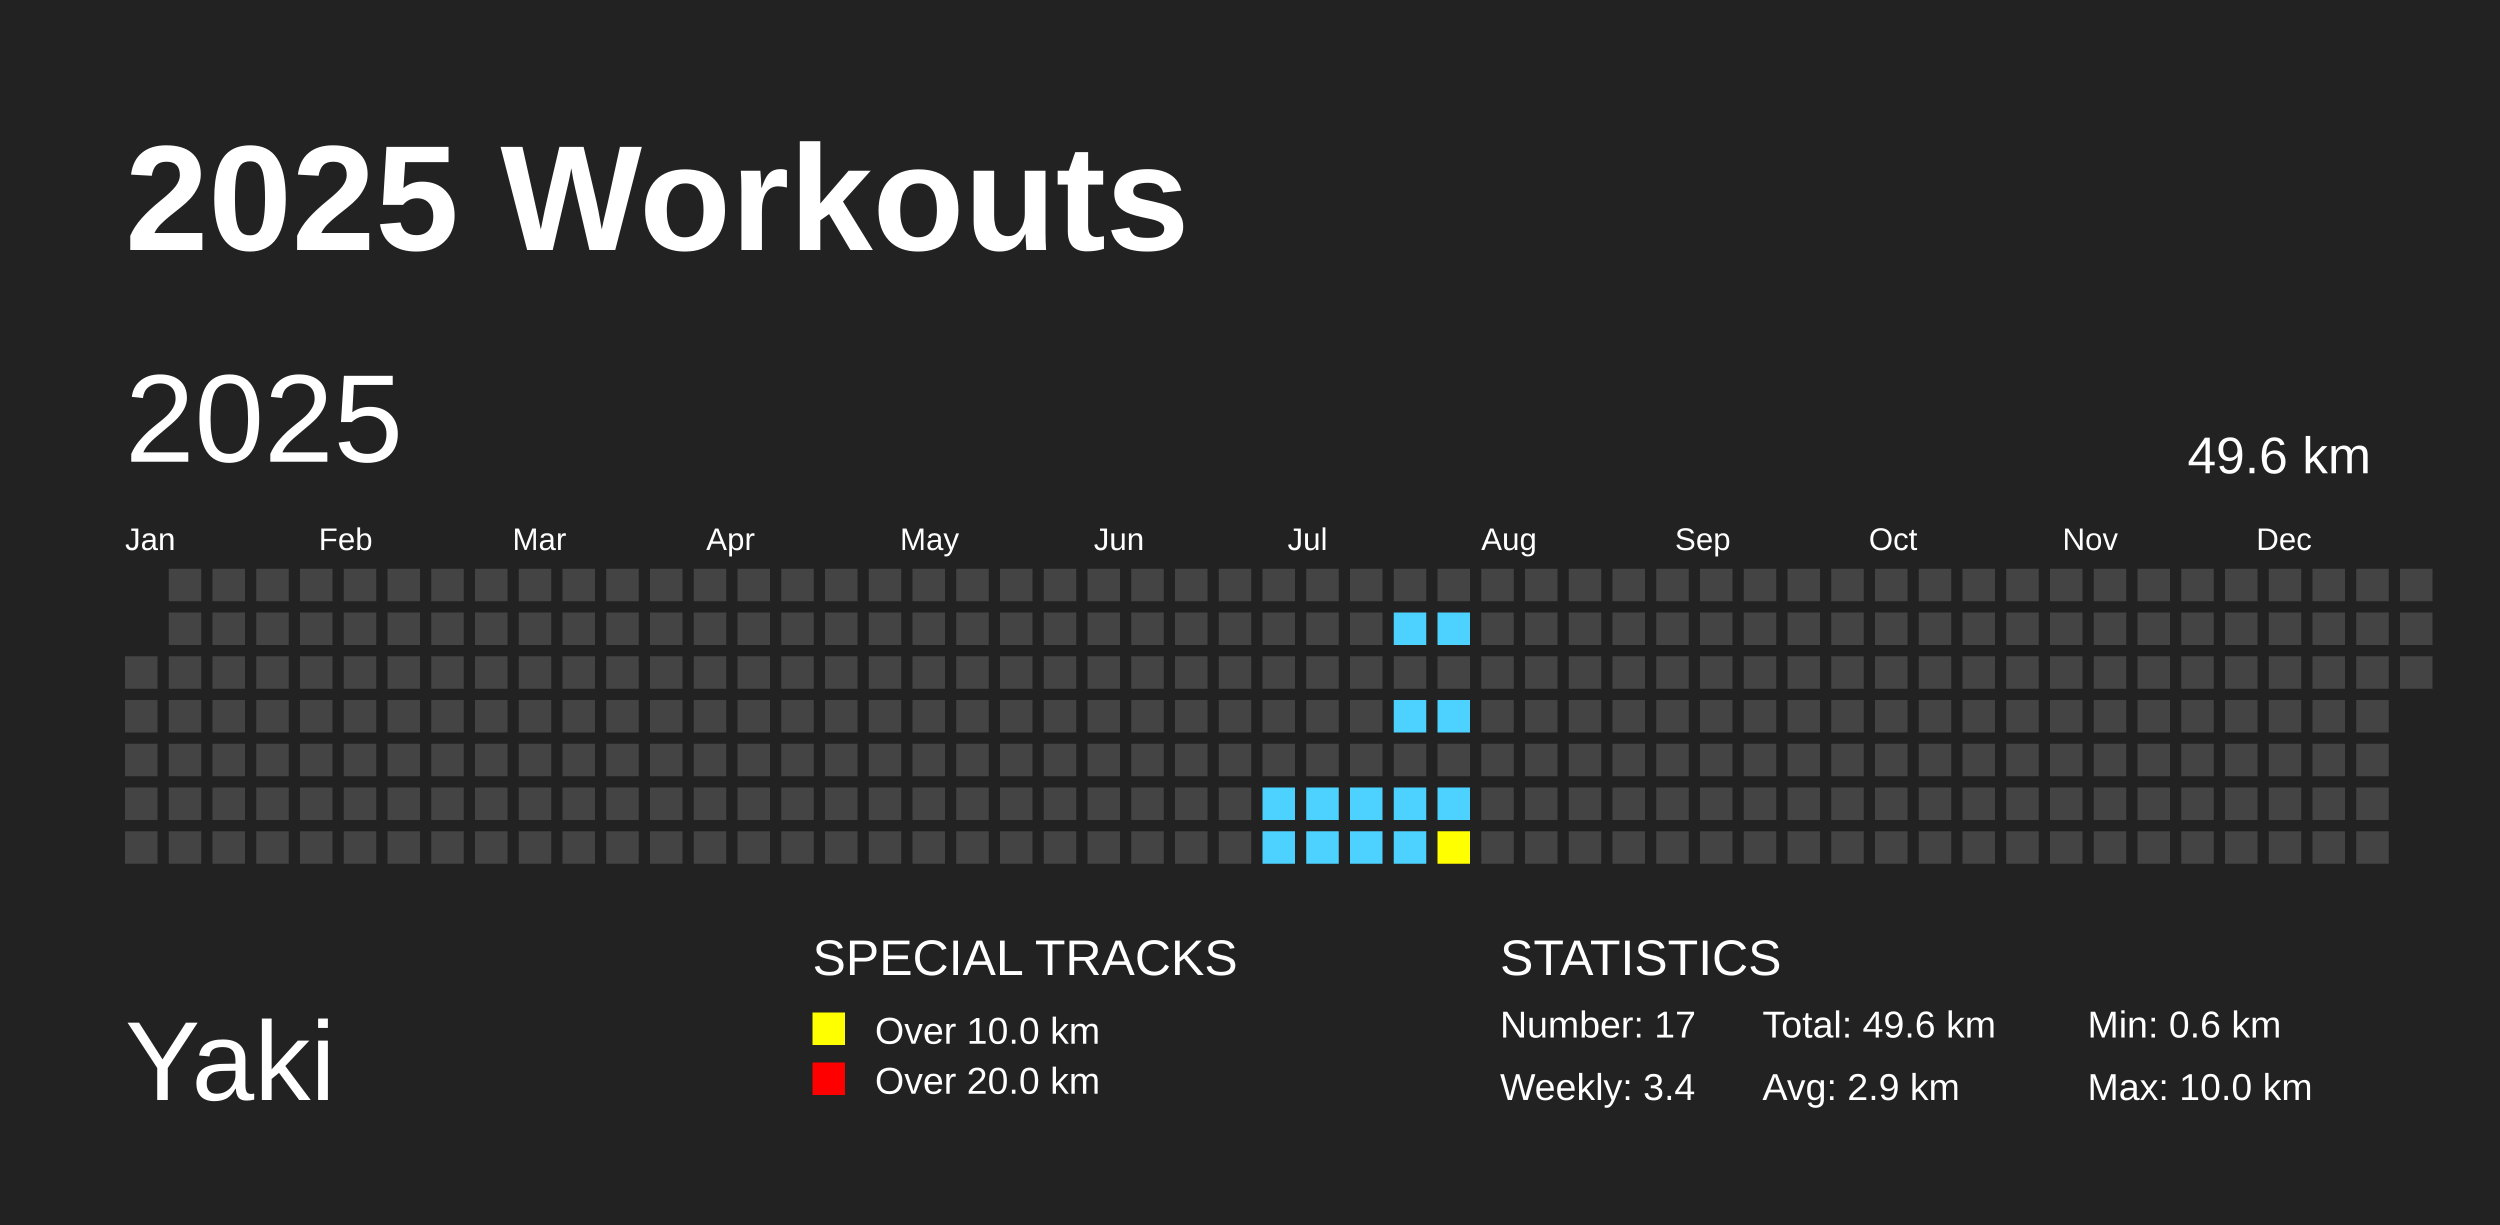
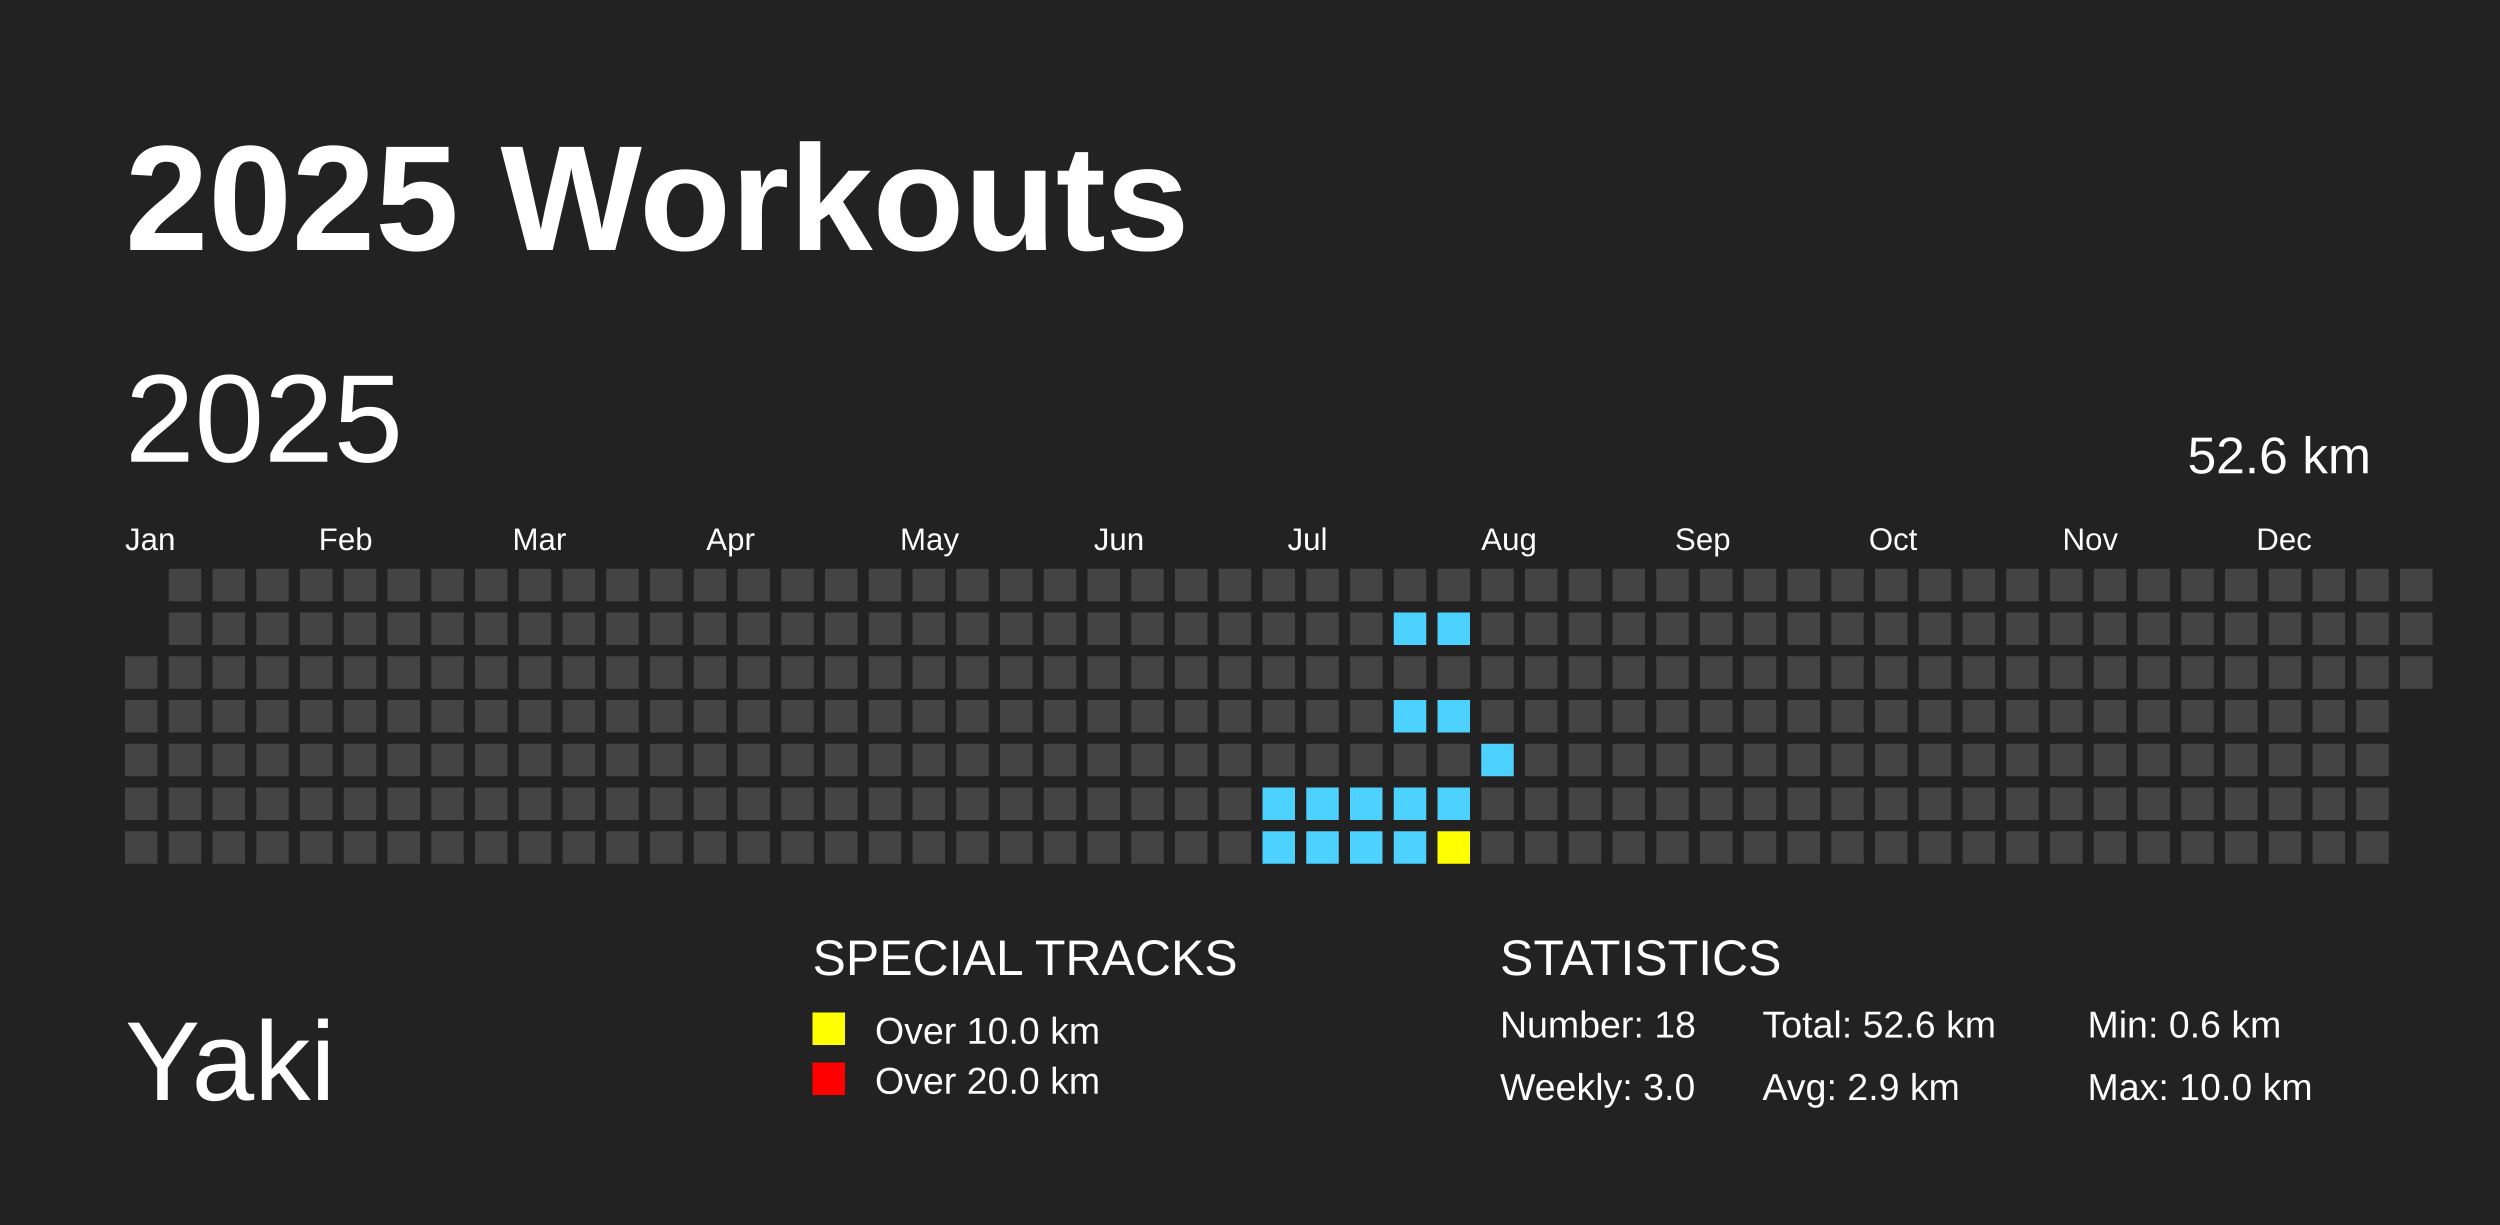
<svg xmlns="http://www.w3.org/2000/svg" baseProfile="full" height="98mm" version="1.1" viewBox="0,0,200,98" width="200mm">
  <defs />
  <rect fill="#222222" height="98" width="200" x="0" y="0" />
  <text fill="#FFFFFF" style="font-size:12px; font-family:Arial; font-weight:bold;" x="10" y="20">2025 Workouts</text>
  <text fill="#FFFFFF" style="font-size:9px; font-family:Arial" x="10" y="88">Yaki</text>
  <text fill="#FFFFFF" style="font-size:4px; font-family:Arial" x="65" y="78">SPECIAL TRACKS</text>
  <rect fill="yellow" height="2.6" width="2.6" x="65" y="81" />
  <text fill="#FFFFFF" style="font-size:3px; font-family:Arial" x="70" y="83.5">Over 10.0 km</text>
  <rect fill="red" height="2.6" width="2.6" x="65" y="85" />
  <text fill="#FFFFFF" style="font-size:3px; font-family:Arial" x="70" y="87.5">Over 20.0 km</text>
  <text fill="#FFFFFF" style="font-size:4px; font-family:Arial" x="120" y="78">STATISTICS</text>
-   <text fill="#FFFFFF" style="font-size:3px; font-family:Arial" x="120" y="83">Number: 17</text>
-   <text fill="#FFFFFF" style="font-size:3px; font-family:Arial" x="120" y="88">Weekly: 3.4</text>
-   <text fill="#FFFFFF" style="font-size:3px; font-family:Arial" x="141" y="83">Total: 49.6 km</text>
+   <text fill="#FFFFFF" style="font-size:3px; font-family:Arial" x="120" y="83">Number: 18</text>
+   <text fill="#FFFFFF" style="font-size:3px; font-family:Arial" x="120" y="88">Weekly: 3.0</text>
+   <text fill="#FFFFFF" style="font-size:3px; font-family:Arial" x="141" y="83">Total: 52.6 km</text>
  <text fill="#FFFFFF" style="font-size:3px; font-family:Arial" x="141" y="88">Avg: 2.9 km</text>
  <text fill="#FFFFFF" style="font-size:3px; font-family:Arial" x="167" y="83">Min: 0.6 km</text>
  <text fill="#FFFFFF" style="font-size:3px; font-family:Arial" x="167" y="88">Max: 10.0 km</text>
  <text dominant-baseline="hanging" fill="#FFFFFF" style="font-size:10.0px; font-family:Arial;" x="10" y="30">2025</text>
-   <text dominant-baseline="hanging" fill="#FFFFFF" style="font-size:4.125px; font-family:Arial;" x="175" y="35">49.6 km</text>
+   <text dominant-baseline="hanging" fill="#FFFFFF" style="font-size:4.125px; font-family:Arial;" x="175" y="35">52.6 km</text>
  <text fill="#FFFFFF" style="font-size:2.5px; font-family:Arial" x="10.0" y="44">Jan</text>
  <text fill="#FFFFFF" style="font-size:2.5px; font-family:Arial" x="25.5" y="44">Feb</text>
  <text fill="#FFFFFF" style="font-size:2.5px; font-family:Arial" x="41.0" y="44">Mar</text>
  <text fill="#FFFFFF" style="font-size:2.5px; font-family:Arial" x="56.5" y="44">Apr</text>
  <text fill="#FFFFFF" style="font-size:2.5px; font-family:Arial" x="72.0" y="44">May</text>
  <text fill="#FFFFFF" style="font-size:2.5px; font-family:Arial" x="87.5" y="44">Jun</text>
  <text fill="#FFFFFF" style="font-size:2.5px; font-family:Arial" x="103.0" y="44">Jul</text>
  <text fill="#FFFFFF" style="font-size:2.5px; font-family:Arial" x="118.5" y="44">Aug</text>
  <text fill="#FFFFFF" style="font-size:2.5px; font-family:Arial" x="134.0" y="44">Sep</text>
  <text fill="#FFFFFF" style="font-size:2.5px; font-family:Arial" x="149.5" y="44">Oct</text>
  <text fill="#FFFFFF" style="font-size:2.5px; font-family:Arial" x="165.0" y="44">Nov</text>
  <text fill="#FFFFFF" style="font-size:2.5px; font-family:Arial" x="180.5" y="44">Dec</text>
  <rect fill="#444444" height="2.6" width="2.6" x="10.0" y="52.5" />
  <rect fill="#444444" height="2.6" width="2.6" x="10.0" y="56.0" />
  <rect fill="#444444" height="2.6" width="2.6" x="10.0" y="59.5" />
  <rect fill="#444444" height="2.6" width="2.6" x="10.0" y="63.0" />
  <rect fill="#444444" height="2.6" width="2.6" x="10.0" y="66.5" />
  <rect fill="#444444" height="2.6" width="2.6" x="13.5" y="45.5" />
  <rect fill="#444444" height="2.6" width="2.6" x="13.5" y="49.0" />
  <rect fill="#444444" height="2.6" width="2.6" x="13.5" y="52.5" />
  <rect fill="#444444" height="2.6" width="2.6" x="13.5" y="56.0" />
  <rect fill="#444444" height="2.6" width="2.6" x="13.5" y="59.5" />
  <rect fill="#444444" height="2.6" width="2.6" x="13.5" y="63.0" />
  <rect fill="#444444" height="2.6" width="2.6" x="13.5" y="66.5" />
  <rect fill="#444444" height="2.6" width="2.6" x="17.0" y="45.5" />
  <rect fill="#444444" height="2.6" width="2.6" x="17.0" y="49.0" />
  <rect fill="#444444" height="2.6" width="2.6" x="17.0" y="52.5" />
  <rect fill="#444444" height="2.6" width="2.6" x="17.0" y="56.0" />
  <rect fill="#444444" height="2.6" width="2.6" x="17.0" y="59.5" />
  <rect fill="#444444" height="2.6" width="2.6" x="17.0" y="63.0" />
  <rect fill="#444444" height="2.6" width="2.6" x="17.0" y="66.5" />
  <rect fill="#444444" height="2.6" width="2.6" x="20.5" y="45.5" />
  <rect fill="#444444" height="2.6" width="2.6" x="20.5" y="49.0" />
  <rect fill="#444444" height="2.6" width="2.6" x="20.5" y="52.5" />
  <rect fill="#444444" height="2.6" width="2.6" x="20.5" y="56.0" />
  <rect fill="#444444" height="2.6" width="2.6" x="20.5" y="59.5" />
  <rect fill="#444444" height="2.6" width="2.6" x="20.5" y="63.0" />
  <rect fill="#444444" height="2.6" width="2.6" x="20.5" y="66.5" />
  <rect fill="#444444" height="2.6" width="2.6" x="24.0" y="45.5" />
  <rect fill="#444444" height="2.6" width="2.6" x="24.0" y="49.0" />
  <rect fill="#444444" height="2.6" width="2.6" x="24.0" y="52.5" />
  <rect fill="#444444" height="2.6" width="2.6" x="24.0" y="56.0" />
  <rect fill="#444444" height="2.6" width="2.6" x="24.0" y="59.5" />
  <rect fill="#444444" height="2.6" width="2.6" x="24.0" y="63.0" />
  <rect fill="#444444" height="2.6" width="2.6" x="24.0" y="66.5" />
  <rect fill="#444444" height="2.6" width="2.6" x="27.5" y="45.5" />
  <rect fill="#444444" height="2.6" width="2.6" x="27.5" y="49.0" />
  <rect fill="#444444" height="2.6" width="2.6" x="27.5" y="52.5" />
  <rect fill="#444444" height="2.6" width="2.6" x="27.5" y="56.0" />
  <rect fill="#444444" height="2.6" width="2.6" x="27.5" y="59.5" />
  <rect fill="#444444" height="2.6" width="2.6" x="27.5" y="63.0" />
  <rect fill="#444444" height="2.6" width="2.6" x="27.5" y="66.5" />
  <rect fill="#444444" height="2.6" width="2.6" x="31.0" y="45.5" />
  <rect fill="#444444" height="2.6" width="2.6" x="31.0" y="49.0" />
  <rect fill="#444444" height="2.6" width="2.6" x="31.0" y="52.5" />
  <rect fill="#444444" height="2.6" width="2.6" x="31.0" y="56.0" />
  <rect fill="#444444" height="2.6" width="2.6" x="31.0" y="59.5" />
  <rect fill="#444444" height="2.6" width="2.6" x="31.0" y="63.0" />
  <rect fill="#444444" height="2.6" width="2.6" x="31.0" y="66.5" />
  <rect fill="#444444" height="2.6" width="2.6" x="34.5" y="45.5" />
  <rect fill="#444444" height="2.6" width="2.6" x="34.5" y="49.0" />
  <rect fill="#444444" height="2.6" width="2.6" x="34.5" y="52.5" />
  <rect fill="#444444" height="2.6" width="2.6" x="34.5" y="56.0" />
  <rect fill="#444444" height="2.6" width="2.6" x="34.5" y="59.5" />
  <rect fill="#444444" height="2.6" width="2.6" x="34.5" y="63.0" />
  <rect fill="#444444" height="2.6" width="2.6" x="34.5" y="66.5" />
  <rect fill="#444444" height="2.6" width="2.6" x="38.0" y="45.5" />
  <rect fill="#444444" height="2.6" width="2.6" x="38.0" y="49.0" />
  <rect fill="#444444" height="2.6" width="2.6" x="38.0" y="52.5" />
  <rect fill="#444444" height="2.6" width="2.6" x="38.0" y="56.0" />
  <rect fill="#444444" height="2.6" width="2.6" x="38.0" y="59.5" />
  <rect fill="#444444" height="2.6" width="2.6" x="38.0" y="63.0" />
  <rect fill="#444444" height="2.6" width="2.6" x="38.0" y="66.5" />
  <rect fill="#444444" height="2.6" width="2.6" x="41.5" y="45.5" />
  <rect fill="#444444" height="2.6" width="2.6" x="41.5" y="49.0" />
  <rect fill="#444444" height="2.6" width="2.6" x="41.5" y="52.5" />
  <rect fill="#444444" height="2.6" width="2.6" x="41.5" y="56.0" />
  <rect fill="#444444" height="2.6" width="2.6" x="41.5" y="59.5" />
  <rect fill="#444444" height="2.6" width="2.6" x="41.5" y="63.0" />
  <rect fill="#444444" height="2.6" width="2.6" x="41.5" y="66.5" />
  <rect fill="#444444" height="2.6" width="2.6" x="45.0" y="45.5" />
  <rect fill="#444444" height="2.6" width="2.6" x="45.0" y="49.0" />
  <rect fill="#444444" height="2.6" width="2.6" x="45.0" y="52.5" />
  <rect fill="#444444" height="2.6" width="2.6" x="45.0" y="56.0" />
  <rect fill="#444444" height="2.6" width="2.6" x="45.0" y="59.5" />
  <rect fill="#444444" height="2.6" width="2.6" x="45.0" y="63.0" />
  <rect fill="#444444" height="2.6" width="2.6" x="45.0" y="66.5" />
  <rect fill="#444444" height="2.6" width="2.6" x="48.5" y="45.5" />
  <rect fill="#444444" height="2.6" width="2.6" x="48.5" y="49.0" />
  <rect fill="#444444" height="2.6" width="2.6" x="48.5" y="52.5" />
  <rect fill="#444444" height="2.6" width="2.6" x="48.5" y="56.0" />
  <rect fill="#444444" height="2.6" width="2.6" x="48.5" y="59.5" />
  <rect fill="#444444" height="2.6" width="2.6" x="48.5" y="63.0" />
  <rect fill="#444444" height="2.6" width="2.6" x="48.5" y="66.5" />
  <rect fill="#444444" height="2.6" width="2.6" x="52.0" y="45.5" />
  <rect fill="#444444" height="2.6" width="2.6" x="52.0" y="49.0" />
  <rect fill="#444444" height="2.6" width="2.6" x="52.0" y="52.5" />
  <rect fill="#444444" height="2.6" width="2.6" x="52.0" y="56.0" />
  <rect fill="#444444" height="2.6" width="2.6" x="52.0" y="59.5" />
  <rect fill="#444444" height="2.6" width="2.6" x="52.0" y="63.0" />
  <rect fill="#444444" height="2.6" width="2.6" x="52.0" y="66.5" />
  <rect fill="#444444" height="2.6" width="2.6" x="55.5" y="45.5" />
  <rect fill="#444444" height="2.6" width="2.6" x="55.5" y="49.0" />
  <rect fill="#444444" height="2.6" width="2.6" x="55.5" y="52.5" />
  <rect fill="#444444" height="2.6" width="2.6" x="55.5" y="56.0" />
  <rect fill="#444444" height="2.6" width="2.6" x="55.5" y="59.5" />
  <rect fill="#444444" height="2.6" width="2.6" x="55.5" y="63.0" />
  <rect fill="#444444" height="2.6" width="2.6" x="55.5" y="66.5" />
  <rect fill="#444444" height="2.6" width="2.6" x="59.0" y="45.5" />
  <rect fill="#444444" height="2.6" width="2.6" x="59.0" y="49.0" />
  <rect fill="#444444" height="2.6" width="2.6" x="59.0" y="52.5" />
  <rect fill="#444444" height="2.6" width="2.6" x="59.0" y="56.0" />
  <rect fill="#444444" height="2.6" width="2.6" x="59.0" y="59.5" />
  <rect fill="#444444" height="2.6" width="2.6" x="59.0" y="63.0" />
  <rect fill="#444444" height="2.6" width="2.6" x="59.0" y="66.5" />
  <rect fill="#444444" height="2.6" width="2.6" x="62.5" y="45.5" />
  <rect fill="#444444" height="2.6" width="2.6" x="62.5" y="49.0" />
  <rect fill="#444444" height="2.6" width="2.6" x="62.5" y="52.5" />
  <rect fill="#444444" height="2.6" width="2.6" x="62.5" y="56.0" />
  <rect fill="#444444" height="2.6" width="2.6" x="62.5" y="59.5" />
  <rect fill="#444444" height="2.6" width="2.6" x="62.5" y="63.0" />
  <rect fill="#444444" height="2.6" width="2.6" x="62.5" y="66.5" />
  <rect fill="#444444" height="2.6" width="2.6" x="66.0" y="45.5" />
  <rect fill="#444444" height="2.6" width="2.6" x="66.0" y="49.0" />
  <rect fill="#444444" height="2.6" width="2.6" x="66.0" y="52.5" />
  <rect fill="#444444" height="2.6" width="2.6" x="66.0" y="56.0" />
  <rect fill="#444444" height="2.6" width="2.6" x="66.0" y="59.5" />
  <rect fill="#444444" height="2.6" width="2.6" x="66.0" y="63.0" />
  <rect fill="#444444" height="2.6" width="2.6" x="66.0" y="66.5" />
  <rect fill="#444444" height="2.6" width="2.6" x="69.5" y="45.5" />
  <rect fill="#444444" height="2.6" width="2.6" x="69.5" y="49.0" />
  <rect fill="#444444" height="2.6" width="2.6" x="69.5" y="52.5" />
  <rect fill="#444444" height="2.6" width="2.6" x="69.5" y="56.0" />
  <rect fill="#444444" height="2.6" width="2.6" x="69.5" y="59.5" />
  <rect fill="#444444" height="2.6" width="2.6" x="69.5" y="63.0" />
  <rect fill="#444444" height="2.6" width="2.6" x="69.5" y="66.5" />
  <rect fill="#444444" height="2.6" width="2.6" x="73.0" y="45.5" />
  <rect fill="#444444" height="2.6" width="2.6" x="73.0" y="49.0" />
  <rect fill="#444444" height="2.6" width="2.6" x="73.0" y="52.5" />
  <rect fill="#444444" height="2.6" width="2.6" x="73.0" y="56.0" />
  <rect fill="#444444" height="2.6" width="2.6" x="73.0" y="59.5" />
  <rect fill="#444444" height="2.6" width="2.6" x="73.0" y="63.0" />
  <rect fill="#444444" height="2.6" width="2.6" x="73.0" y="66.5" />
  <rect fill="#444444" height="2.6" width="2.6" x="76.5" y="45.5" />
  <rect fill="#444444" height="2.6" width="2.6" x="76.5" y="49.0" />
  <rect fill="#444444" height="2.6" width="2.6" x="76.5" y="52.5" />
  <rect fill="#444444" height="2.6" width="2.6" x="76.5" y="56.0" />
  <rect fill="#444444" height="2.6" width="2.6" x="76.5" y="59.5" />
  <rect fill="#444444" height="2.6" width="2.6" x="76.5" y="63.0" />
  <rect fill="#444444" height="2.6" width="2.6" x="76.5" y="66.5" />
  <rect fill="#444444" height="2.6" width="2.6" x="80.0" y="45.5" />
  <rect fill="#444444" height="2.6" width="2.6" x="80.0" y="49.0" />
  <rect fill="#444444" height="2.6" width="2.6" x="80.0" y="52.5" />
  <rect fill="#444444" height="2.6" width="2.6" x="80.0" y="56.0" />
  <rect fill="#444444" height="2.6" width="2.6" x="80.0" y="59.5" />
  <rect fill="#444444" height="2.6" width="2.6" x="80.0" y="63.0" />
  <rect fill="#444444" height="2.6" width="2.6" x="80.0" y="66.5" />
  <rect fill="#444444" height="2.6" width="2.6" x="83.5" y="45.5" />
  <rect fill="#444444" height="2.6" width="2.6" x="83.5" y="49.0" />
  <rect fill="#444444" height="2.6" width="2.6" x="83.5" y="52.5" />
  <rect fill="#444444" height="2.6" width="2.6" x="83.5" y="56.0" />
  <rect fill="#444444" height="2.6" width="2.6" x="83.5" y="59.5" />
  <rect fill="#444444" height="2.6" width="2.6" x="83.5" y="63.0" />
  <rect fill="#444444" height="2.6" width="2.6" x="83.5" y="66.5" />
  <rect fill="#444444" height="2.6" width="2.6" x="87.0" y="45.5" />
  <rect fill="#444444" height="2.6" width="2.6" x="87.0" y="49.0" />
  <rect fill="#444444" height="2.6" width="2.6" x="87.0" y="52.5" />
  <rect fill="#444444" height="2.6" width="2.6" x="87.0" y="56.0" />
  <rect fill="#444444" height="2.6" width="2.6" x="87.0" y="59.5" />
  <rect fill="#444444" height="2.6" width="2.6" x="87.0" y="63.0" />
  <rect fill="#444444" height="2.6" width="2.6" x="87.0" y="66.5" />
  <rect fill="#444444" height="2.6" width="2.6" x="90.5" y="45.5" />
  <rect fill="#444444" height="2.6" width="2.6" x="90.5" y="49.0" />
  <rect fill="#444444" height="2.6" width="2.6" x="90.5" y="52.5" />
  <rect fill="#444444" height="2.6" width="2.6" x="90.5" y="56.0" />
  <rect fill="#444444" height="2.6" width="2.6" x="90.5" y="59.5" />
  <rect fill="#444444" height="2.6" width="2.6" x="90.5" y="63.0" />
  <rect fill="#444444" height="2.6" width="2.6" x="90.5" y="66.5" />
  <rect fill="#444444" height="2.6" width="2.6" x="94.0" y="45.5" />
  <rect fill="#444444" height="2.6" width="2.6" x="94.0" y="49.0" />
  <rect fill="#444444" height="2.6" width="2.6" x="94.0" y="52.5" />
  <rect fill="#444444" height="2.6" width="2.6" x="94.0" y="56.0" />
  <rect fill="#444444" height="2.6" width="2.6" x="94.0" y="59.5" />
  <rect fill="#444444" height="2.6" width="2.6" x="94.0" y="63.0" />
  <rect fill="#444444" height="2.6" width="2.6" x="94.0" y="66.5" />
  <rect fill="#444444" height="2.6" width="2.6" x="97.5" y="45.5" />
  <rect fill="#444444" height="2.6" width="2.6" x="97.5" y="49.0" />
  <rect fill="#444444" height="2.6" width="2.6" x="97.5" y="52.5" />
  <rect fill="#444444" height="2.6" width="2.6" x="97.5" y="56.0" />
  <rect fill="#444444" height="2.6" width="2.6" x="97.5" y="59.5" />
  <rect fill="#444444" height="2.6" width="2.6" x="97.5" y="63.0" />
  <rect fill="#444444" height="2.6" width="2.6" x="97.5" y="66.5" />
  <rect fill="#444444" height="2.6" width="2.6" x="101.0" y="45.5" />
  <rect fill="#444444" height="2.6" width="2.6" x="101.0" y="49.0" />
  <rect fill="#444444" height="2.6" width="2.6" x="101.0" y="52.5" />
  <rect fill="#444444" height="2.6" width="2.6" x="101.0" y="56.0" />
  <rect fill="#444444" height="2.6" width="2.6" x="101.0" y="59.5" />
  <rect fill="#4DD2FF" height="2.6" width="2.6" x="101.0" y="63.0" />
  <rect fill="#4DD2FF" height="2.6" width="2.6" x="101.0" y="66.5" />
  <rect fill="#444444" height="2.6" width="2.6" x="104.5" y="45.5" />
  <rect fill="#444444" height="2.6" width="2.6" x="104.5" y="49.0" />
  <rect fill="#444444" height="2.6" width="2.6" x="104.5" y="52.5" />
  <rect fill="#444444" height="2.6" width="2.6" x="104.5" y="56.0" />
  <rect fill="#444444" height="2.6" width="2.6" x="104.5" y="59.5" />
  <rect fill="#4DD2FF" height="2.6" width="2.6" x="104.5" y="63.0" />
  <rect fill="#4DD2FF" height="2.6" width="2.6" x="104.5" y="66.5" />
  <rect fill="#444444" height="2.6" width="2.6" x="108.0" y="45.5" />
  <rect fill="#444444" height="2.6" width="2.6" x="108.0" y="49.0" />
  <rect fill="#444444" height="2.6" width="2.6" x="108.0" y="52.5" />
  <rect fill="#444444" height="2.6" width="2.6" x="108.0" y="56.0" />
  <rect fill="#444444" height="2.6" width="2.6" x="108.0" y="59.5" />
  <rect fill="#4DD2FF" height="2.6" width="2.6" x="108.0" y="63.0" />
  <rect fill="#4DD2FF" height="2.6" width="2.6" x="108.0" y="66.5" />
  <rect fill="#444444" height="2.6" width="2.6" x="111.5" y="45.5" />
  <rect fill="#4DD2FF" height="2.6" width="2.6" x="111.5" y="49.0" />
  <rect fill="#444444" height="2.6" width="2.6" x="111.5" y="52.5" />
  <rect fill="#4DD2FF" height="2.6" width="2.6" x="111.5" y="56.0" />
  <rect fill="#444444" height="2.6" width="2.6" x="111.5" y="59.5" />
  <rect fill="#4DD2FF" height="2.6" width="2.6" x="111.5" y="63.0" />
  <rect fill="#4DD2FF" height="2.6" width="2.6" x="111.5" y="66.5" />
  <rect fill="#444444" height="2.6" width="2.6" x="115.0" y="45.5" />
  <rect fill="#4DD2FF" height="2.6" width="2.6" x="115.0" y="49.0" />
  <rect fill="#444444" height="2.6" width="2.6" x="115.0" y="52.5" />
  <rect fill="#4DD2FF" height="2.6" width="2.6" x="115.0" y="56.0" />
  <rect fill="#444444" height="2.6" width="2.6" x="115.0" y="59.5" />
  <rect fill="#4DD2FF" height="2.6" width="2.6" x="115.0" y="63.0" />
  <rect fill="yellow" height="2.6" width="2.6" x="115.0" y="66.5" />
  <rect fill="#444444" height="2.6" width="2.6" x="118.5" y="45.5" />
  <rect fill="#444444" height="2.6" width="2.6" x="118.5" y="49.0" />
  <rect fill="#444444" height="2.6" width="2.6" x="118.5" y="52.5" />
  <rect fill="#444444" height="2.6" width="2.6" x="118.5" y="56.0" />
-   <rect fill="#444444" height="2.6" width="2.6" x="118.5" y="59.5" />
+   <rect fill="#4DD2FF" height="2.6" width="2.6" x="118.5" y="59.5" />
  <rect fill="#444444" height="2.6" width="2.6" x="118.5" y="63.0" />
  <rect fill="#444444" height="2.6" width="2.6" x="118.5" y="66.5" />
  <rect fill="#444444" height="2.6" width="2.6" x="122.0" y="45.5" />
  <rect fill="#444444" height="2.6" width="2.6" x="122.0" y="49.0" />
  <rect fill="#444444" height="2.6" width="2.6" x="122.0" y="52.5" />
  <rect fill="#444444" height="2.6" width="2.6" x="122.0" y="56.0" />
  <rect fill="#444444" height="2.6" width="2.6" x="122.0" y="59.5" />
  <rect fill="#444444" height="2.6" width="2.6" x="122.0" y="63.0" />
  <rect fill="#444444" height="2.6" width="2.6" x="122.0" y="66.5" />
  <rect fill="#444444" height="2.6" width="2.6" x="125.5" y="45.5" />
  <rect fill="#444444" height="2.6" width="2.6" x="125.5" y="49.0" />
  <rect fill="#444444" height="2.6" width="2.6" x="125.5" y="52.5" />
  <rect fill="#444444" height="2.6" width="2.6" x="125.5" y="56.0" />
  <rect fill="#444444" height="2.6" width="2.6" x="125.5" y="59.5" />
  <rect fill="#444444" height="2.6" width="2.6" x="125.5" y="63.0" />
  <rect fill="#444444" height="2.6" width="2.6" x="125.5" y="66.5" />
  <rect fill="#444444" height="2.6" width="2.6" x="129.0" y="45.5" />
  <rect fill="#444444" height="2.6" width="2.6" x="129.0" y="49.0" />
  <rect fill="#444444" height="2.6" width="2.6" x="129.0" y="52.5" />
  <rect fill="#444444" height="2.6" width="2.6" x="129.0" y="56.0" />
  <rect fill="#444444" height="2.6" width="2.6" x="129.0" y="59.5" />
  <rect fill="#444444" height="2.6" width="2.6" x="129.0" y="63.0" />
  <rect fill="#444444" height="2.6" width="2.6" x="129.0" y="66.5" />
  <rect fill="#444444" height="2.6" width="2.6" x="132.5" y="45.5" />
  <rect fill="#444444" height="2.6" width="2.6" x="132.5" y="49.0" />
  <rect fill="#444444" height="2.6" width="2.6" x="132.5" y="52.5" />
  <rect fill="#444444" height="2.6" width="2.6" x="132.5" y="56.0" />
  <rect fill="#444444" height="2.6" width="2.6" x="132.5" y="59.5" />
  <rect fill="#444444" height="2.6" width="2.6" x="132.5" y="63.0" />
  <rect fill="#444444" height="2.6" width="2.6" x="132.5" y="66.5" />
  <rect fill="#444444" height="2.6" width="2.6" x="136.0" y="45.5" />
  <rect fill="#444444" height="2.6" width="2.6" x="136.0" y="49.0" />
  <rect fill="#444444" height="2.6" width="2.6" x="136.0" y="52.5" />
  <rect fill="#444444" height="2.6" width="2.6" x="136.0" y="56.0" />
  <rect fill="#444444" height="2.6" width="2.6" x="136.0" y="59.5" />
  <rect fill="#444444" height="2.6" width="2.6" x="136.0" y="63.0" />
  <rect fill="#444444" height="2.6" width="2.6" x="136.0" y="66.5" />
  <rect fill="#444444" height="2.6" width="2.6" x="139.5" y="45.5" />
  <rect fill="#444444" height="2.6" width="2.6" x="139.5" y="49.0" />
  <rect fill="#444444" height="2.6" width="2.6" x="139.5" y="52.5" />
  <rect fill="#444444" height="2.6" width="2.6" x="139.5" y="56.0" />
  <rect fill="#444444" height="2.6" width="2.6" x="139.5" y="59.5" />
  <rect fill="#444444" height="2.6" width="2.6" x="139.5" y="63.0" />
  <rect fill="#444444" height="2.6" width="2.6" x="139.5" y="66.5" />
  <rect fill="#444444" height="2.6" width="2.6" x="143.0" y="45.5" />
  <rect fill="#444444" height="2.6" width="2.6" x="143.0" y="49.0" />
  <rect fill="#444444" height="2.6" width="2.6" x="143.0" y="52.5" />
  <rect fill="#444444" height="2.6" width="2.6" x="143.0" y="56.0" />
  <rect fill="#444444" height="2.6" width="2.6" x="143.0" y="59.5" />
  <rect fill="#444444" height="2.6" width="2.6" x="143.0" y="63.0" />
  <rect fill="#444444" height="2.6" width="2.6" x="143.0" y="66.5" />
  <rect fill="#444444" height="2.6" width="2.6" x="146.5" y="45.5" />
  <rect fill="#444444" height="2.6" width="2.6" x="146.5" y="49.0" />
  <rect fill="#444444" height="2.6" width="2.6" x="146.5" y="52.5" />
  <rect fill="#444444" height="2.6" width="2.6" x="146.5" y="56.0" />
  <rect fill="#444444" height="2.6" width="2.6" x="146.5" y="59.5" />
  <rect fill="#444444" height="2.6" width="2.6" x="146.5" y="63.0" />
  <rect fill="#444444" height="2.6" width="2.6" x="146.5" y="66.5" />
  <rect fill="#444444" height="2.6" width="2.6" x="150.0" y="45.5" />
  <rect fill="#444444" height="2.6" width="2.6" x="150.0" y="49.0" />
  <rect fill="#444444" height="2.6" width="2.6" x="150.0" y="52.5" />
  <rect fill="#444444" height="2.6" width="2.6" x="150.0" y="56.0" />
  <rect fill="#444444" height="2.6" width="2.6" x="150.0" y="59.5" />
  <rect fill="#444444" height="2.6" width="2.6" x="150.0" y="63.0" />
  <rect fill="#444444" height="2.6" width="2.6" x="150.0" y="66.5" />
  <rect fill="#444444" height="2.6" width="2.6" x="153.5" y="45.5" />
  <rect fill="#444444" height="2.6" width="2.6" x="153.5" y="49.0" />
  <rect fill="#444444" height="2.6" width="2.6" x="153.5" y="52.5" />
  <rect fill="#444444" height="2.6" width="2.6" x="153.5" y="56.0" />
  <rect fill="#444444" height="2.6" width="2.6" x="153.5" y="59.5" />
  <rect fill="#444444" height="2.6" width="2.6" x="153.5" y="63.0" />
  <rect fill="#444444" height="2.6" width="2.6" x="153.5" y="66.5" />
  <rect fill="#444444" height="2.6" width="2.6" x="157.0" y="45.5" />
  <rect fill="#444444" height="2.6" width="2.6" x="157.0" y="49.0" />
  <rect fill="#444444" height="2.6" width="2.6" x="157.0" y="52.5" />
  <rect fill="#444444" height="2.6" width="2.6" x="157.0" y="56.0" />
  <rect fill="#444444" height="2.6" width="2.6" x="157.0" y="59.5" />
  <rect fill="#444444" height="2.6" width="2.6" x="157.0" y="63.0" />
  <rect fill="#444444" height="2.6" width="2.6" x="157.0" y="66.5" />
  <rect fill="#444444" height="2.6" width="2.6" x="160.5" y="45.5" />
  <rect fill="#444444" height="2.6" width="2.6" x="160.5" y="49.0" />
  <rect fill="#444444" height="2.6" width="2.6" x="160.5" y="52.5" />
  <rect fill="#444444" height="2.6" width="2.6" x="160.5" y="56.0" />
  <rect fill="#444444" height="2.6" width="2.6" x="160.5" y="59.5" />
  <rect fill="#444444" height="2.6" width="2.6" x="160.5" y="63.0" />
  <rect fill="#444444" height="2.6" width="2.6" x="160.5" y="66.5" />
  <rect fill="#444444" height="2.6" width="2.6" x="164.0" y="45.5" />
  <rect fill="#444444" height="2.6" width="2.6" x="164.0" y="49.0" />
  <rect fill="#444444" height="2.6" width="2.6" x="164.0" y="52.5" />
  <rect fill="#444444" height="2.6" width="2.6" x="164.0" y="56.0" />
  <rect fill="#444444" height="2.6" width="2.6" x="164.0" y="59.5" />
  <rect fill="#444444" height="2.6" width="2.6" x="164.0" y="63.0" />
  <rect fill="#444444" height="2.6" width="2.6" x="164.0" y="66.5" />
  <rect fill="#444444" height="2.6" width="2.6" x="167.5" y="45.5" />
  <rect fill="#444444" height="2.6" width="2.6" x="167.5" y="49.0" />
  <rect fill="#444444" height="2.6" width="2.6" x="167.5" y="52.5" />
  <rect fill="#444444" height="2.6" width="2.6" x="167.5" y="56.0" />
  <rect fill="#444444" height="2.6" width="2.6" x="167.5" y="59.5" />
  <rect fill="#444444" height="2.6" width="2.6" x="167.5" y="63.0" />
  <rect fill="#444444" height="2.6" width="2.6" x="167.5" y="66.5" />
  <rect fill="#444444" height="2.6" width="2.6" x="171.0" y="45.5" />
  <rect fill="#444444" height="2.6" width="2.6" x="171.0" y="49.0" />
  <rect fill="#444444" height="2.6" width="2.6" x="171.0" y="52.5" />
  <rect fill="#444444" height="2.6" width="2.6" x="171.0" y="56.0" />
  <rect fill="#444444" height="2.6" width="2.6" x="171.0" y="59.5" />
  <rect fill="#444444" height="2.6" width="2.6" x="171.0" y="63.0" />
  <rect fill="#444444" height="2.6" width="2.6" x="171.0" y="66.5" />
  <rect fill="#444444" height="2.6" width="2.6" x="174.5" y="45.5" />
  <rect fill="#444444" height="2.6" width="2.6" x="174.5" y="49.0" />
  <rect fill="#444444" height="2.6" width="2.6" x="174.5" y="52.5" />
  <rect fill="#444444" height="2.6" width="2.6" x="174.5" y="56.0" />
  <rect fill="#444444" height="2.6" width="2.6" x="174.5" y="59.5" />
  <rect fill="#444444" height="2.6" width="2.6" x="174.5" y="63.0" />
  <rect fill="#444444" height="2.6" width="2.6" x="174.5" y="66.5" />
  <rect fill="#444444" height="2.6" width="2.6" x="178.0" y="45.5" />
  <rect fill="#444444" height="2.6" width="2.6" x="178.0" y="49.0" />
  <rect fill="#444444" height="2.6" width="2.6" x="178.0" y="52.5" />
  <rect fill="#444444" height="2.6" width="2.6" x="178.0" y="56.0" />
  <rect fill="#444444" height="2.6" width="2.6" x="178.0" y="59.5" />
  <rect fill="#444444" height="2.6" width="2.6" x="178.0" y="63.0" />
  <rect fill="#444444" height="2.6" width="2.6" x="178.0" y="66.5" />
  <rect fill="#444444" height="2.6" width="2.6" x="181.5" y="45.5" />
  <rect fill="#444444" height="2.6" width="2.6" x="181.5" y="49.0" />
  <rect fill="#444444" height="2.6" width="2.6" x="181.5" y="52.5" />
  <rect fill="#444444" height="2.6" width="2.6" x="181.5" y="56.0" />
  <rect fill="#444444" height="2.6" width="2.6" x="181.5" y="59.5" />
  <rect fill="#444444" height="2.6" width="2.6" x="181.5" y="63.0" />
  <rect fill="#444444" height="2.6" width="2.6" x="181.5" y="66.5" />
  <rect fill="#444444" height="2.6" width="2.6" x="185.0" y="45.5" />
  <rect fill="#444444" height="2.6" width="2.6" x="185.0" y="49.0" />
  <rect fill="#444444" height="2.6" width="2.6" x="185.0" y="52.5" />
  <rect fill="#444444" height="2.6" width="2.6" x="185.0" y="56.0" />
  <rect fill="#444444" height="2.6" width="2.6" x="185.0" y="59.5" />
  <rect fill="#444444" height="2.6" width="2.6" x="185.0" y="63.0" />
  <rect fill="#444444" height="2.6" width="2.6" x="185.0" y="66.5" />
  <rect fill="#444444" height="2.6" width="2.6" x="188.5" y="45.5" />
  <rect fill="#444444" height="2.6" width="2.6" x="188.5" y="49.0" />
  <rect fill="#444444" height="2.6" width="2.6" x="188.5" y="52.5" />
  <rect fill="#444444" height="2.6" width="2.6" x="188.5" y="56.0" />
  <rect fill="#444444" height="2.6" width="2.6" x="188.5" y="59.5" />
  <rect fill="#444444" height="2.6" width="2.6" x="188.5" y="63.0" />
  <rect fill="#444444" height="2.6" width="2.6" x="188.5" y="66.5" />
  <rect fill="#444444" height="2.6" width="2.6" x="192.0" y="45.5" />
  <rect fill="#444444" height="2.6" width="2.6" x="192.0" y="49.0" />
  <rect fill="#444444" height="2.6" width="2.6" x="192.0" y="52.5" />
</svg>
